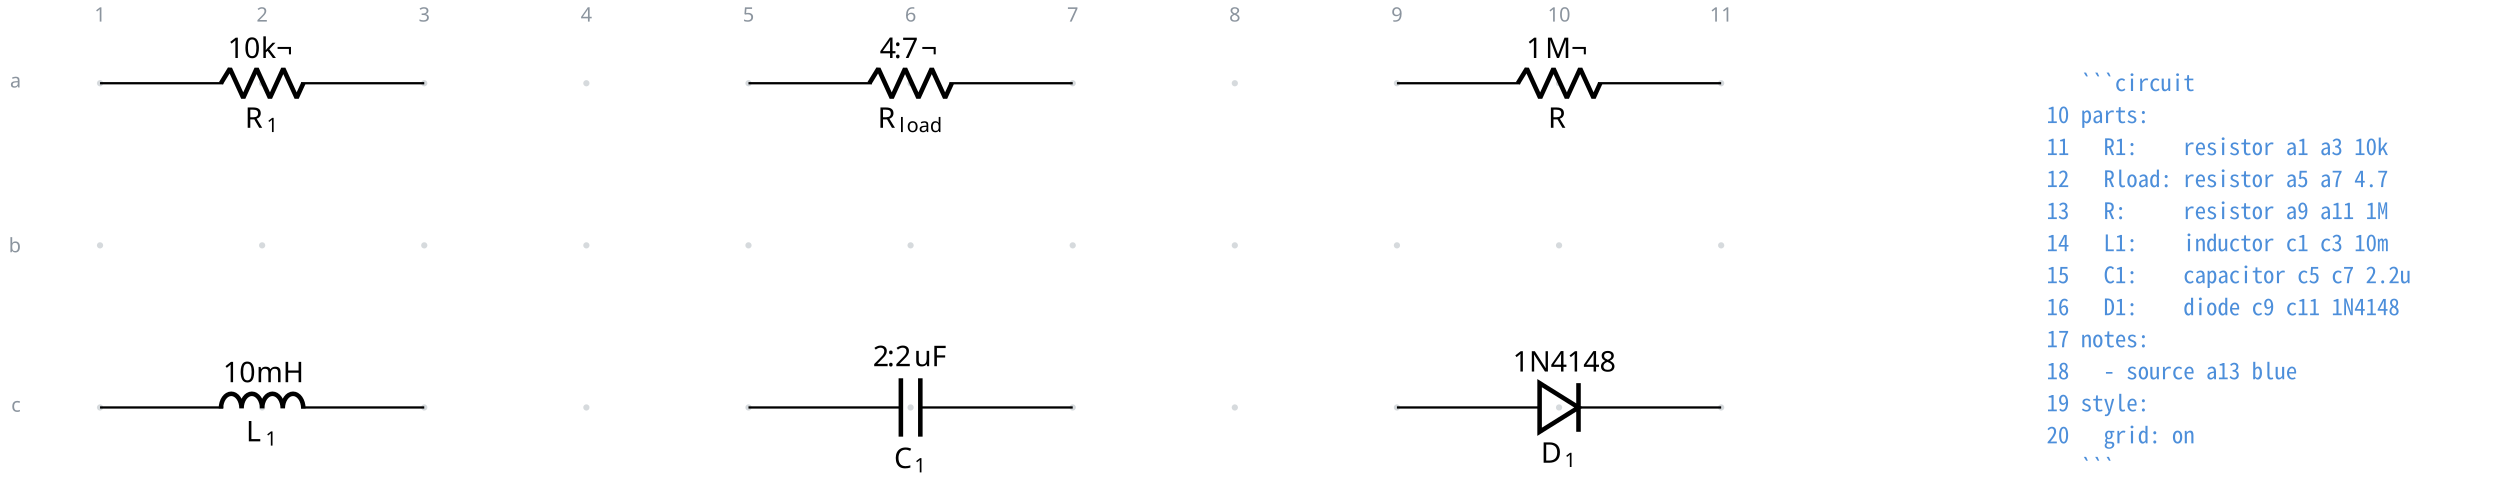
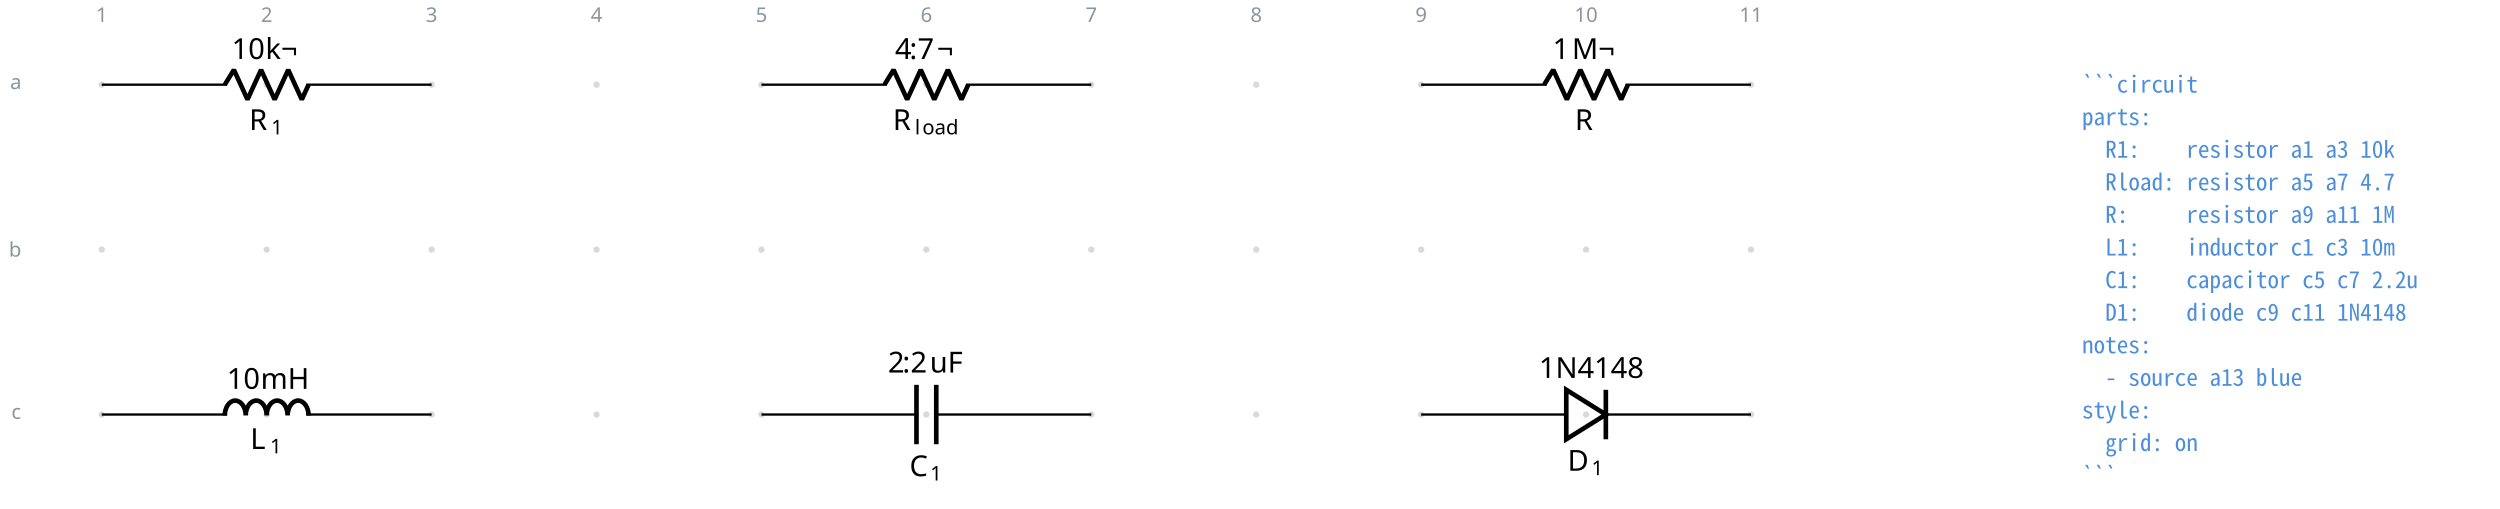
- <svg xmlns="http://www.w3.org/2000/svg" fill="currentColor" width="1170.074" height="234.163" viewBox="-72 -72 877.556 175.622">
+ <svg xmlns="http://www.w3.org/2000/svg" fill="currentColor" width="1150.157" height="234.163" viewBox="-72 -72 862.618 175.622">
  <g stroke="currentColor" stroke-miterlimit="10" stroke-width=".8">
    <path fill="#8b949e" fill-opacity=".35" stroke="none" stroke-opacity=".35" d="M-35.787-42.781a1.1 1.1 0 1 0-2.2 0 1.1 1.1 0 0 0 2.2 0M-35.787 14.124a1.1 1.1 0 1 0-2.2 0 1.1 1.1 0 0 0 2.2 0M-35.787 71.03a1.1 1.1 0 1 0-2.2 0 1.1 1.1 0 0 0 2.2 0M21.118-42.781a1.1 1.1 0 1 0-2.2 0 1.1 1.1 0 0 0 2.2 0M21.118 14.124a1.1 1.1 0 1 0-2.2 0 1.1 1.1 0 0 0 2.2 0M21.118 71.03a1.1 1.1 0 1 0-2.2 0 1.1 1.1 0 0 0 2.2 0M78.024-42.781a1.1 1.1 0 1 0-2.2 0 1.1 1.1 0 0 0 2.2 0M78.024 14.124a1.1 1.1 0 1 0-2.2 0 1.1 1.1 0 0 0 2.2 0M78.024 71.03a1.1 1.1 0 1 0-2.2 0 1.1 1.1 0 0 0 2.2 0M134.93-42.781a1.1 1.1 0 1 0-2.2 0 1.1 1.1 0 0 0 2.2 0M134.93 14.124a1.1 1.1 0 1 0-2.2 0 1.1 1.1 0 0 0 2.2 0M134.93 71.03a1.1 1.1 0 1 0-2.2 0 1.1 1.1 0 0 0 2.2 0M191.835-42.781a1.1 1.1 0 1 0-2.2 0 1.1 1.1 0 0 0 2.2 0M191.835 14.124a1.1 1.1 0 1 0-2.2 0 1.1 1.1 0 0 0 2.2 0M191.835 71.03a1.1 1.1 0 1 0-2.2 0 1.1 1.1 0 0 0 2.2 0M248.74-42.781a1.1 1.1 0 1 0-2.2 0 1.1 1.1 0 0 0 2.2 0M248.74 14.124a1.1 1.1 0 1 0-2.2 0 1.1 1.1 0 0 0 2.2 0M248.74 71.03a1.1 1.1 0 1 0-2.2 0 1.1 1.1 0 0 0 2.2 0M305.646-42.781a1.1 1.1 0 1 0-2.2 0 1.1 1.1 0 0 0 2.2 0M305.646 14.124a1.1 1.1 0 1 0-2.2 0 1.1 1.1 0 0 0 2.2 0M305.646 71.03a1.1 1.1 0 1 0-2.2 0 1.1 1.1 0 0 0 2.2 0M362.551-42.781a1.1 1.1 0 1 0-2.2 0 1.1 1.1 0 0 0 2.2 0M362.551 14.124a1.1 1.1 0 1 0-2.2 0 1.1 1.1 0 0 0 2.2 0M362.551 71.03a1.1 1.1 0 1 0-2.2 0 1.1 1.1 0 0 0 2.2 0M419.457-42.781a1.1 1.1 0 1 0-2.2 0 1.1 1.1 0 0 0 2.2 0M419.457 14.124a1.1 1.1 0 1 0-2.2 0 1.1 1.1 0 0 0 2.2 0M419.457 71.03a1.1 1.1 0 1 0-2.2 0 1.1 1.1 0 0 0 2.2 0M476.362-42.781a1.1 1.1 0 1 0-2.2 0 1.1 1.1 0 0 0 2.2 0M476.362 14.124a1.1 1.1 0 1 0-2.2 0 1.1 1.1 0 0 0 2.2 0M476.362 71.03a1.1 1.1 0 1 0-2.2 0 1.1 1.1 0 0 0 2.2 0M533.268-42.781a1.1 1.1 0 1 0-2.2 0 1.1 1.1 0 0 0 2.2 0M533.268 14.124a1.1 1.1 0 1 0-2.2 0 1.1 1.1 0 0 0 2.2 0M533.268 71.03a1.1 1.1 0 1 0-2.2 0 1.1 1.1 0 0 0 2.2 0m-1.1 0" />
    <g fill="#8b949e" stroke="#8b949e">
      <text x="-36.887" y="-42.781" fill="#8b949e" stroke="none" font-family="cmr7" font-size="7" transform="translate(-1.993 -21.645)">1</text>
    </g>
    <g fill="#8b949e" stroke="#8b949e">
      <text x="-36.887" y="-42.781" fill="#8b949e" stroke="none" font-family="cmr7" font-size="7" transform="translate(54.912 -21.645)">2</text>
    </g>
    <g fill="#8b949e" stroke="#8b949e">
      <text x="-36.887" y="-42.781" fill="#8b949e" stroke="none" font-family="cmr7" font-size="7" transform="translate(111.818 -21.645)">3</text>
    </g>
    <g fill="#8b949e" stroke="#8b949e">
      <text x="-36.887" y="-42.781" fill="#8b949e" stroke="none" font-family="cmr7" font-size="7" transform="translate(168.723 -21.645)">4</text>
    </g>
    <g fill="#8b949e" stroke="#8b949e">
      <text x="-36.887" y="-42.781" fill="#8b949e" stroke="none" font-family="cmr7" font-size="7" transform="translate(225.629 -21.645)">5</text>
    </g>
    <g fill="#8b949e" stroke="#8b949e">
      <text x="-36.887" y="-42.781" fill="#8b949e" stroke="none" font-family="cmr7" font-size="7" transform="translate(282.534 -21.645)">6</text>
    </g>
    <g fill="#8b949e" stroke="#8b949e">
      <text x="-36.887" y="-42.781" fill="#8b949e" stroke="none" font-family="cmr7" font-size="7" transform="translate(339.44 -21.645)">7</text>
    </g>
    <g fill="#8b949e" stroke="#8b949e">
      <text x="-36.887" y="-42.781" fill="#8b949e" stroke="none" font-family="cmr7" font-size="7" transform="translate(396.345 -21.645)">8</text>
    </g>
    <g fill="#8b949e" stroke="#8b949e">
      <text x="-36.887" y="-42.781" fill="#8b949e" stroke="none" font-family="cmr7" font-size="7" transform="translate(453.25 -21.645)">9</text>
    </g>
    <g fill="#8b949e" stroke="#8b949e">
      <text x="-36.887" y="-42.781" fill="#8b949e" stroke="none" font-family="cmr7" font-size="7" transform="translate(508.163 -21.645)">10</text>
    </g>
    <g fill="#8b949e" stroke="#8b949e">
      <text x="-36.887" y="-42.781" fill="#8b949e" stroke="none" font-family="cmr7" font-size="7" transform="translate(565.069 -21.645)">11</text>
    </g>
    <g fill="#8b949e" stroke="#8b949e">
      <text x="-36.887" y="-42.781" fill="#8b949e" stroke="none" font-family="cmr7" font-size="7" transform="translate(-31.62 1.507)">a</text>
    </g>
    <g fill="#8b949e" stroke="#8b949e">
      <text x="-36.887" y="-42.781" fill="#8b949e" stroke="none" font-family="cmr7" font-size="7" transform="translate(-32.05 59.336)">b</text>
    </g>
    <g fill="#8b949e" stroke="#8b949e">
      <text x="-36.887" y="-42.781" fill="#8b949e" stroke="none" font-family="cmr7" font-size="7" transform="translate(-31.189 115.318)">c</text>
    </g>
    <path fill="none" d="M-36.887-42.781h.4m-.4 0H6.36m27.315 0h43.248m-.4 0h.4" />
    <g stroke-linejoin="bevel" stroke-width="1.6">
      <path fill="none" d="m5.561-42.781 3.143-5.122L13.39-37.66l4.685-10.243 4.686 10.243 4.686-10.243 4.686 10.243 2.343-5.121" />
    </g>
    <g stroke="none">
      <text x="-36.887" y="-42.781" font-family="cmmi10" font-size="10" transform="translate(50.866 15.648)">R</text>
      <text x="-29.294" y="-41.281" font-family="cmr7" font-size="7" transform="translate(50.866 15.648)">1</text>
    </g>
    <g stroke="none" font-family="cmr10" font-size="10">
      <text x="-36.887" y="-42.781" transform="translate(44.822 -8.863)">10</text>
      <text x="-25.221" y="-42.781" transform="translate(44.822 -8.863)">k¬</text>
    </g>
    <path fill="none" d="M190.735-42.781h.4m-.4 0h43.248m27.315 0h43.248m-.4 0h.4" />
    <g stroke-linejoin="bevel" stroke-width="1.6">
      <path fill="none" d="m233.183-42.781 3.143-5.122 4.686 10.243 4.685-10.243 4.686 10.243 4.686-10.243 4.686 10.243 2.342-5.121" />
    </g>
    <g stroke="none">
      <text x="-36.887" y="-42.781" font-family="cmmi10" font-size="10" transform="translate(272.972 15.648)">R</text>
      <text x="-29.294" y="-41.281" font-family="cmmi7" font-size="7" transform="translate(272.972 15.648)">l</text>
      <text x="-26.725" y="-41.281" font-family="cmmi7" font-size="7" transform="translate(272.972 15.648)">oad</text>
    </g>
    <g stroke="none" font-size="10">
      <text x="-36.887" y="-42.781" font-family="cmr10" transform="translate(273.694 -8.863)">4</text>
      <text x="-31.887" y="-42.781" font-family="cmmi10" transform="translate(273.694 -8.863)">:</text>
      <text x="-29.109" y="-42.781" font-family="cmr10" transform="translate(273.694 -8.863)">7</text>
      <text x="-22.443" y="-42.781" font-family="cmr10" transform="translate(273.694 -8.863)">¬</text>
    </g>
    <path fill="none" d="M418.357-42.781h.4m-.4 0h43.248m27.315 0h43.248m-.4 0h.4" />
    <g stroke-linejoin="bevel" stroke-width="1.6">
      <path fill="none" d="m460.805-42.781 3.143-5.122 4.686 10.243 4.685-10.243 4.686 10.243 4.686-10.243 4.686 10.243 2.342-5.121" />
    </g>
    <text x="-36.887" y="-42.781" stroke="none" font-family="cmmi10" font-size="10" transform="translate(508.314 15.648)">R</text>
    <g stroke="none" font-family="cmr10" font-size="10">
      <text x="-36.887" y="-42.781" transform="translate(500.622 -8.863)">1</text>
      <text x="-30.221" y="-42.781" transform="translate(500.622 -8.863)">M¬</text>
    </g>
    <path fill="none" d="M-36.887 71.03h.4m-.4 0H6.36m27.315 0h43.248m-.4 0h.4" />
    <g stroke-linejoin="bevel" stroke-width="1.6">
      <path fill="none" d="M5.561 71.35c0-2.829 1.618-5.122 3.614-5.122s3.615 2.293 3.615 5.122c0-2.829 1.618-5.122 3.614-5.122s3.614 2.293 3.614 5.122c0-2.829 1.618-5.122 3.615-5.122 1.996 0 3.614 2.293 3.614 5.122 0-2.829 1.618-5.122 3.614-5.122s3.615 2.293 3.615 5.122" />
    </g>
    <g stroke="none">
      <text x="-36.887" y="-42.781" font-family="cmmi10" font-size="10" transform="translate(51.26 125.704)">L</text>
      <text x="-30.082" y="-41.281" font-family="cmr7" font-size="7" transform="translate(51.26 125.704)">1</text>
    </g>
    <g stroke="none" font-family="cmr10" font-size="10">
      <text x="-36.887" y="-42.781" transform="translate(43.155 104.948)">10</text>
      <text x="-25.221" y="-42.781" transform="translate(43.155 104.948)">mH</text>
    </g>
    <path fill="none" d="M190.735 71.03h.4m-.4 0h53.491m6.829 0h53.49m-.399 0h.4" />
    <g stroke-width="1.6">
      <path fill="none" d="M244.226 60.787v20.486m6.829-20.486v20.486" />
    </g>
    <g stroke="none">
      <text x="-36.887" y="-42.781" font-family="cmmi10" font-size="10" transform="translate(278.71 135.093)">C</text>
      <text x="-29.74" y="-41.281" font-family="cmr7" font-size="7" transform="translate(278.71 135.093)">1</text>
    </g>
    <g stroke="none" font-size="10">
      <text x="-36.887" y="-42.781" font-family="cmr10" transform="translate(271.264 99.314)">2</text>
      <text x="-31.887" y="-42.781" font-family="cmmi10" transform="translate(271.264 99.314)">:</text>
      <text x="-29.109" y="-42.781" font-family="cmr10" transform="translate(271.264 99.314)">2</text>
      <text x="-22.443" y="-42.781" font-family="cmr10" transform="translate(271.264 99.314)">uF</text>
    </g>
    <path fill="none" d="M418.357 71.03h.4m-.4 0h50.077m13.657 0h50.077m-.4 0h.4" />
    <g stroke-width="1.6">
      <path fill="none" d="m482.09 71.03-13.656-8.536v17.071ZM482.09 79.565V62.494" />
    </g>
    <g stroke="none">
      <text x="-36.887" y="-42.781" font-family="cmmi10" font-size="10" transform="translate(505.767 133.215)">D</text>
      <text x="-28.608" y="-41.281" font-family="cmr7" font-size="7" transform="translate(505.767 133.215)">1</text>
    </g>
    <text x="-36.887" y="-42.781" stroke="none" font-family="cmr10" font-size="10" transform="translate(495.9 101.192)">1N4148</text>
    <g>
-       <text x="-36.887" y="-42.781" fill="#4c8eda" stroke="none" font-family="'Noto Sans Mono CJK JP',ui-monospace,'SFMono-Regular',Consolas,'Liberation Mono',monospace" font-size="8" transform="translate(683.266 2.733)" xml:space="preserve">   ```circuit</text>
+       <text x="-36.887" y="-42.781" fill="#4c8eda" stroke="none" font-family="'Noto Sans Mono CJK JP',ui-monospace,'SFMono-Regular',Consolas,'Liberation Mono',monospace" font-size="8" transform="translate(683.266 2.733)" xml:space="preserve">```circuit</text>
    </g>
    <g>
-       <text x="-36.887" y="-42.781" fill="#4c8eda" stroke="none" font-family="'Noto Sans Mono CJK JP',ui-monospace,'SFMono-Regular',Consolas,'Liberation Mono',monospace" font-size="8" transform="translate(683.266 13.972)" xml:space="preserve">10 parts:</text>
+       <text x="-36.887" y="-42.781" fill="#4c8eda" stroke="none" font-family="'Noto Sans Mono CJK JP',ui-monospace,'SFMono-Regular',Consolas,'Liberation Mono',monospace" font-size="8" transform="translate(683.266 13.972)" xml:space="preserve">parts:</text>
    </g>
    <g>
-       <text x="-36.887" y="-42.781" fill="#4c8eda" stroke="none" font-family="'Noto Sans Mono CJK JP',ui-monospace,'SFMono-Regular',Consolas,'Liberation Mono',monospace" font-size="8" transform="translate(683.266 25.21)" xml:space="preserve">11   R1:    resistor a1 a3 10k</text>
+       <text x="-36.887" y="-42.781" fill="#4c8eda" stroke="none" font-family="'Noto Sans Mono CJK JP',ui-monospace,'SFMono-Regular',Consolas,'Liberation Mono',monospace" font-size="8" transform="translate(683.266 25.21)" xml:space="preserve">  R1:    resistor a1 a3 10k</text>
    </g>
    <g>
-       <text x="-36.887" y="-42.781" fill="#4c8eda" stroke="none" font-family="'Noto Sans Mono CJK JP',ui-monospace,'SFMono-Regular',Consolas,'Liberation Mono',monospace" font-size="8" transform="translate(683.266 36.45)" xml:space="preserve">12   Rload: resistor a5 a7 4.7</text>
+       <text x="-36.887" y="-42.781" fill="#4c8eda" stroke="none" font-family="'Noto Sans Mono CJK JP',ui-monospace,'SFMono-Regular',Consolas,'Liberation Mono',monospace" font-size="8" transform="translate(683.266 36.45)" xml:space="preserve">  Rload: resistor a5 a7 4.7</text>
    </g>
    <g>
-       <text x="-36.887" y="-42.781" fill="#4c8eda" stroke="none" font-family="'Noto Sans Mono CJK JP',ui-monospace,'SFMono-Regular',Consolas,'Liberation Mono',monospace" font-size="8" transform="translate(683.266 47.689)" xml:space="preserve">13   R:     resistor a9 a11 1M</text>
+       <text x="-36.887" y="-42.781" fill="#4c8eda" stroke="none" font-family="'Noto Sans Mono CJK JP',ui-monospace,'SFMono-Regular',Consolas,'Liberation Mono',monospace" font-size="8" transform="translate(683.266 47.689)" xml:space="preserve">  R:     resistor a9 a11 1M</text>
    </g>
    <g>
-       <text x="-36.887" y="-42.781" fill="#4c8eda" stroke="none" font-family="'Noto Sans Mono CJK JP',ui-monospace,'SFMono-Regular',Consolas,'Liberation Mono',monospace" font-size="8" transform="translate(683.266 58.956)" xml:space="preserve">14   L1:    inductor c1 c3 10m</text>
+       <text x="-36.887" y="-42.781" fill="#4c8eda" stroke="none" font-family="'Noto Sans Mono CJK JP',ui-monospace,'SFMono-Regular',Consolas,'Liberation Mono',monospace" font-size="8" transform="translate(683.266 58.956)" xml:space="preserve">  L1:    inductor c1 c3 10m</text>
    </g>
    <g>
-       <text x="-36.887" y="-42.781" fill="#4c8eda" stroke="none" font-family="'Noto Sans Mono CJK JP',ui-monospace,'SFMono-Regular',Consolas,'Liberation Mono',monospace" font-size="8" transform="translate(683.266 70.195)" xml:space="preserve">15   C1:    capacitor c5 c7 2.2u</text>
+       <text x="-36.887" y="-42.781" fill="#4c8eda" stroke="none" font-family="'Noto Sans Mono CJK JP',ui-monospace,'SFMono-Regular',Consolas,'Liberation Mono',monospace" font-size="8" transform="translate(683.266 70.195)" xml:space="preserve">  C1:    capacitor c5 c7 2.2u</text>
    </g>
    <g>
-       <text x="-36.887" y="-42.781" fill="#4c8eda" stroke="none" font-family="'Noto Sans Mono CJK JP',ui-monospace,'SFMono-Regular',Consolas,'Liberation Mono',monospace" font-size="8" transform="translate(683.266 81.434)" xml:space="preserve">16   D1:    diode c9 c11 1N4148</text>
+       <text x="-36.887" y="-42.781" fill="#4c8eda" stroke="none" font-family="'Noto Sans Mono CJK JP',ui-monospace,'SFMono-Regular',Consolas,'Liberation Mono',monospace" font-size="8" transform="translate(683.266 81.434)" xml:space="preserve">  D1:    diode c9 c11 1N4148</text>
    </g>
    <g>
-       <text x="-36.887" y="-42.781" fill="#4c8eda" stroke="none" font-family="'Noto Sans Mono CJK JP',ui-monospace,'SFMono-Regular',Consolas,'Liberation Mono',monospace" font-size="8" transform="translate(683.266 92.672)" xml:space="preserve">17 notes:</text>
+       <text x="-36.887" y="-42.781" fill="#4c8eda" stroke="none" font-family="'Noto Sans Mono CJK JP',ui-monospace,'SFMono-Regular',Consolas,'Liberation Mono',monospace" font-size="8" transform="translate(683.266 92.672)" xml:space="preserve">notes:</text>
    </g>
    <g>
-       <text x="-36.887" y="-42.781" fill="#4c8eda" stroke="none" font-family="'Noto Sans Mono CJK JP',ui-monospace,'SFMono-Regular',Consolas,'Liberation Mono',monospace" font-size="8" transform="translate(683.266 103.911)" xml:space="preserve">18   - source a13 blue</text>
+       <text x="-36.887" y="-42.781" fill="#4c8eda" stroke="none" font-family="'Noto Sans Mono CJK JP',ui-monospace,'SFMono-Regular',Consolas,'Liberation Mono',monospace" font-size="8" transform="translate(683.266 103.911)" xml:space="preserve">  - source a13 blue</text>
    </g>
    <g>
-       <text x="-36.887" y="-42.781" fill="#4c8eda" stroke="none" font-family="'Noto Sans Mono CJK JP',ui-monospace,'SFMono-Regular',Consolas,'Liberation Mono',monospace" font-size="8" transform="translate(683.266 115.15)" xml:space="preserve">19 style:</text>
+       <text x="-36.887" y="-42.781" fill="#4c8eda" stroke="none" font-family="'Noto Sans Mono CJK JP',ui-monospace,'SFMono-Regular',Consolas,'Liberation Mono',monospace" font-size="8" transform="translate(683.266 115.15)" xml:space="preserve">style:</text>
    </g>
    <g>
-       <text x="-36.887" y="-42.781" fill="#4c8eda" stroke="none" font-family="'Noto Sans Mono CJK JP',ui-monospace,'SFMono-Regular',Consolas,'Liberation Mono',monospace" font-size="8" transform="translate(683.266 126.389)" xml:space="preserve">20   grid: on</text>
+       <text x="-36.887" y="-42.781" fill="#4c8eda" stroke="none" font-family="'Noto Sans Mono CJK JP',ui-monospace,'SFMono-Regular',Consolas,'Liberation Mono',monospace" font-size="8" transform="translate(683.266 126.389)" xml:space="preserve">  grid: on</text>
    </g>
    <g>
-       <text x="-36.887" y="-42.781" fill="#4c8eda" stroke="none" font-family="'Noto Sans Mono CJK JP',ui-monospace,'SFMono-Regular',Consolas,'Liberation Mono',monospace" font-size="8" transform="translate(683.266 137.628)" xml:space="preserve">   ```</text>
+       <text x="-36.887" y="-42.781" fill="#4c8eda" stroke="none" font-family="'Noto Sans Mono CJK JP',ui-monospace,'SFMono-Regular',Consolas,'Liberation Mono',monospace" font-size="8" transform="translate(683.266 137.628)" xml:space="preserve">```</text>
    </g>
  </g>
</svg>
